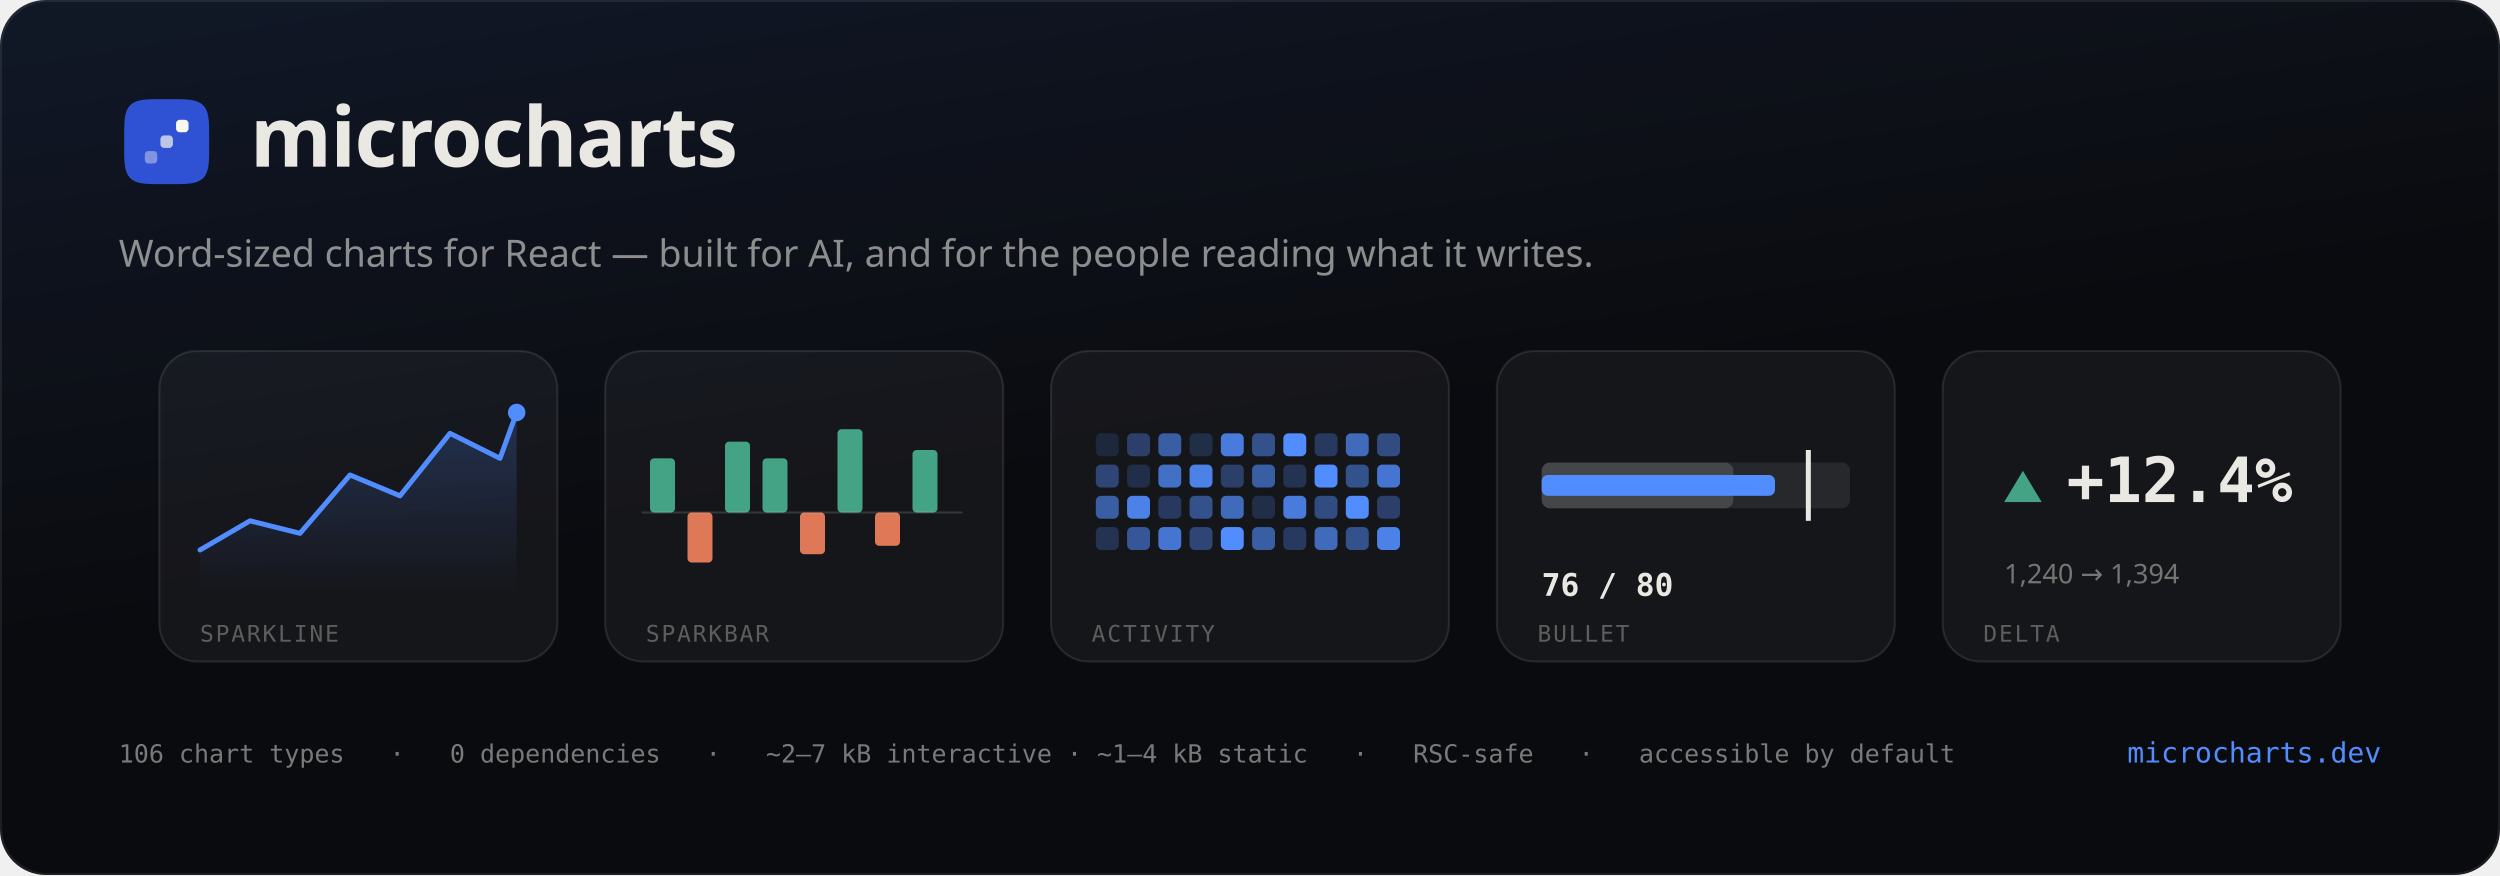
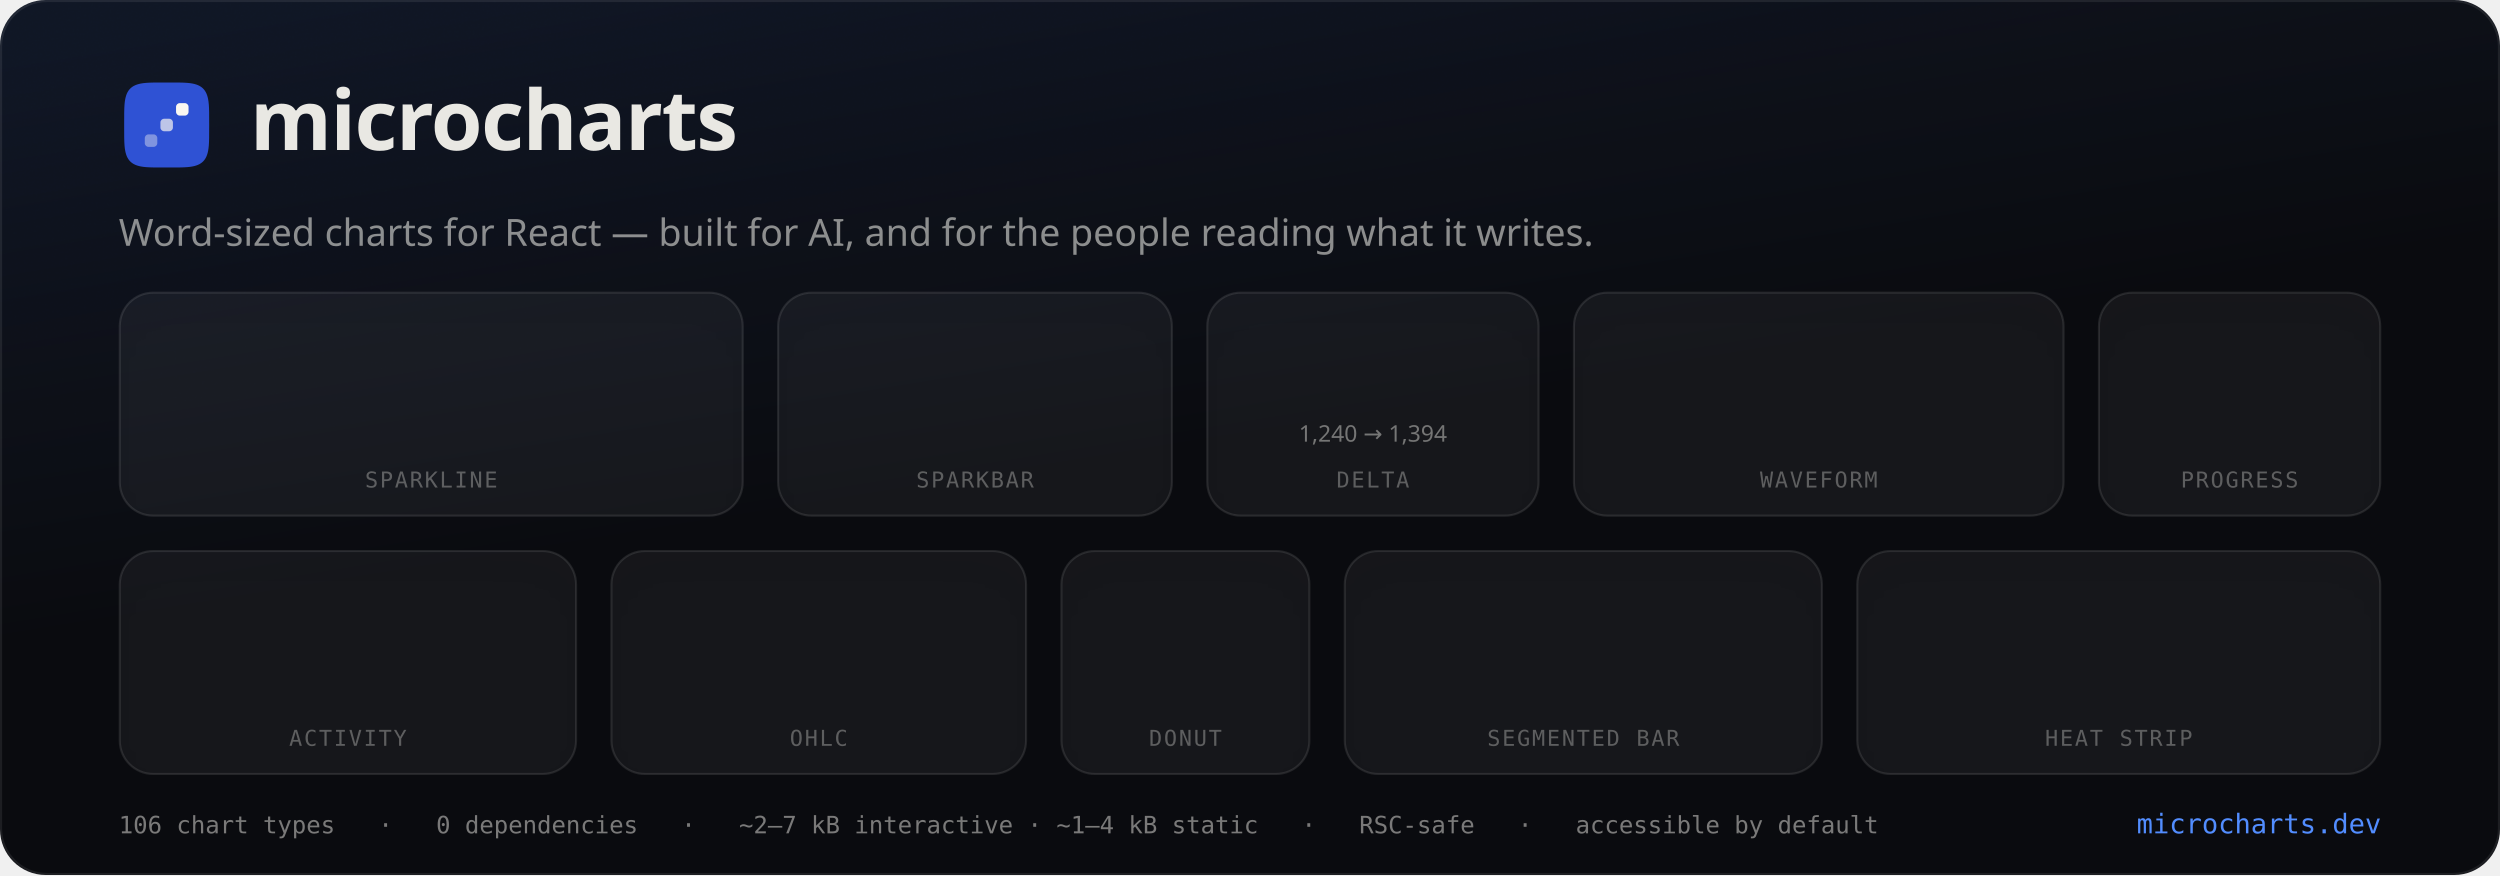
<svg xmlns="http://www.w3.org/2000/svg" width="1200" height="420" viewBox="0 0 1200 420" fill="none" font-family="'Hanken Grotesk', ui-sans-serif, system-ui, sans-serif">
  <defs>
    <clipPath id="panel">
      <rect x="0" y="0" width="1200" height="420" rx="22" />
    </clipPath>
    <linearGradient id="wash" x1="0.15" y1="0" x2="0.62" y2="1">
      <stop offset="0" stop-color="#528dff" stop-opacity="0.09" />
      <stop offset="0.55" stop-color="#528dff" stop-opacity="0" />
    </linearGradient>
-     <linearGradient id="spark" x1="0" y1="0" x2="0" y2="1">
-       <stop offset="0" stop-color="#528dff" stop-opacity="0.22" />
-       <stop offset="1" stop-color="#528dff" stop-opacity="0" />
-     </linearGradient>
    <filter id="grain">
      <feTurbulence type="fractalNoise" baseFrequency="0.9" numOctaves="4" stitchTiles="stitch" />
      <feColorMatrix type="saturate" values="0" />
+     </filter>
+     <filter id="lift" x="-40%" y="-40%" width="180%" height="200%">
+       <feDropShadow dx="0" dy="10" stdDeviation="14" flood-color="#000000" flood-opacity="0.32" />
    </filter>
  </defs>
  <g clip-path="url(#panel)">
    <rect width="1200" height="420" fill="#0a0b0f" />
    <rect width="1200" height="420" fill="url(#wash)" />
    <rect width="1200" height="420" filter="url(#grain)" opacity="0.055" style="mix-blend-mode:overlay" />
  </g>
  <rect x="0.5" y="0.5" width="1199" height="419" rx="22" stroke="#ffffff" stroke-opacity="0.08" />
-   <g transform="translate(56,44) scale(1.5)">
+   <g transform="translate(56,36) scale(1.5)">
    <path d="M29.6 16L29.587 20.047L29.548 21.502L29.483 22.578L29.392 23.458L29.274 24.212L29.13 24.874L28.958 25.464L28.758 25.994L28.529 26.473L28.27 26.908L27.981 27.302L27.659 27.659L27.302 27.981L26.908 28.27L26.473 28.529L25.994 28.758L25.464 28.958L24.874 29.13L24.212 29.274L23.458 29.392L22.578 29.483L21.502 29.548L20.047 29.587L16 29.6L11.953 29.587L10.498 29.548L9.422 29.483L8.542 29.392L7.788 29.274L7.126 29.13L6.536 28.958L6.006 28.758L5.527 28.529L5.092 28.27L4.698 27.981L4.341 27.659L4.019 27.302L3.73 26.908L3.471 26.473L3.242 25.994L3.042 25.464L2.87 24.874L2.726 24.212L2.608 23.458L2.517 22.578L2.452 21.502L2.413 20.047L2.4 16L2.413 11.953L2.452 10.498L2.517 9.422L2.608 8.542L2.726 7.788L2.87 7.126L3.042 6.536L3.242 6.006L3.471 5.527L3.73 5.092L4.019 4.698L4.341 4.341L4.698 4.019L5.092 3.73L5.527 3.471L6.006 3.242L6.536 3.042L7.126 2.87L7.788 2.726L8.542 2.608L9.422 2.517L10.498 2.452L11.953 2.413L16 2.4L20.047 2.413L21.502 2.452L22.578 2.517L23.458 2.608L24.212 2.726L24.874 2.87L25.464 3.042L25.994 3.242L26.473 3.471L26.908 3.73L27.302 4.019L27.659 4.341L27.981 4.698L28.27 5.092L28.529 5.527L28.758 6.006L28.958 6.536L29.13 7.126L29.274 7.788L29.392 8.542L29.483 9.422L29.548 10.498L29.587 11.953Z" fill="#2f52d4" />
    <rect x="9" y="19" width="4" height="4" rx="1.2" fill="#faf7f1" opacity="0.4" />
    <rect x="14" y="14" width="4" height="4" rx="1.2" fill="#faf7f1" opacity="0.7" />
    <rect x="19" y="9" width="4" height="4" rx="1.2" fill="#faf7f1" />
  </g>
-   <text x="120" y="80" font-family="'Open Runde', ui-sans-serif, system-ui, sans-serif" font-size="40" font-weight="600" letter-spacing="-0.016em" fill="#e9e8e3">microcharts</text>
-   <text x="57" y="128" font-size="18" fill="#e9e8e3" opacity="0.58">Word-sized charts for React — built for AI, and for the people reading what it writes.</text>
+   <text x="120" y="72" font-family="'Open Runde', ui-sans-serif, system-ui, sans-serif" font-size="40" font-weight="600" letter-spacing="-0.016em" fill="#e9e8e3">microcharts</text>
+   <text x="57" y="118" font-size="18" fill="#e9e8e3" opacity="0.58">Word-sized charts for React — built for AI, and for the people reading what it writes.</text>
  <g>
-     <g transform="translate(76,168)">
-       <rect x="0.5" y="0.5" width="191" height="149" rx="18" fill="#ffffff" fill-opacity="0.045" stroke="#ffffff" stroke-opacity="0.1" />
-       <path d="M20 96 L44 82 L68 88 L92 60 L116 70 L140 40 L164 52 L172 30 L172 118 L20 118 Z" fill="url(#spark)" />
-       <path d="M20 96 L44 82 L68 88 L92 60 L116 70 L140 40 L164 52 L172 30" fill="none" stroke="#528dff" stroke-width="2.4" stroke-linecap="round" stroke-linejoin="round" />
-       <circle cx="172" cy="30" r="4.2" fill="#528dff" />
-       <text x="20" y="140" font-size="11" letter-spacing="0.08em" fill="#e9e8e3" opacity="0.34" font-family="'JetBrains Mono', ui-monospace, SFMono-Regular, Menlo, monospace">SPARKLINE</text>
+     <g transform="translate(57,140)">
+       <rect x="0.5" y="0.5" width="299" height="107" rx="16" fill="#ffffff" fill-opacity="0.045" stroke="#ffffff" stroke-opacity="0.1" filter="url(#lift)" />
+       <text x="150" y="94" text-anchor="middle" font-size="10.5" letter-spacing="0.08em" fill="#e9e8e3" opacity="0.34" font-family="'JetBrains Mono', ui-monospace, SFMono-Regular, Menlo, monospace">SPARKLINE</text>
    </g>
-     <g transform="translate(290,168)">
-       <rect x="0.5" y="0.5" width="191" height="149" rx="18" fill="#ffffff" fill-opacity="0.045" stroke="#ffffff" stroke-opacity="0.1" />
-       <g>
-         <rect x="22" y="52" width="12" height="26" rx="2" fill="#45a385" />
-         <rect x="40" y="78" width="12" height="24" rx="2" fill="#df7856" />
-         <rect x="58" y="44" width="12" height="34" rx="2" fill="#45a385" />
-         <rect x="76" y="52" width="12" height="26" rx="2" fill="#45a385" />
-         <rect x="94" y="78" width="12" height="20" rx="2" fill="#df7856" />
-         <rect x="112" y="38" width="12" height="40" rx="2" fill="#45a385" />
-         <rect x="130" y="78" width="12" height="16" rx="2" fill="#df7856" />
-         <rect x="148" y="48" width="12" height="30" rx="2" fill="#45a385" />
-         <line x1="18" y1="78" x2="172" y2="78" stroke="#ffffff" stroke-opacity="0.14" />
-       </g>
-       <text x="20" y="140" font-size="11" letter-spacing="0.08em" fill="#e9e8e3" opacity="0.34" font-family="'JetBrains Mono', ui-monospace, SFMono-Regular, Menlo, monospace">SPARKBAR</text>
+     <g transform="translate(373,140)">
+       <rect x="0.5" y="0.5" width="189" height="107" rx="16" fill="#ffffff" fill-opacity="0.045" stroke="#ffffff" stroke-opacity="0.1" filter="url(#lift)" />
+       <text x="95" y="94" text-anchor="middle" font-size="10.5" letter-spacing="0.08em" fill="#e9e8e3" opacity="0.34" font-family="'JetBrains Mono', ui-monospace, SFMono-Regular, Menlo, monospace">SPARKBAR</text>
    </g>
-     <g transform="translate(504,168)">
-       <rect x="0.5" y="0.5" width="191" height="149" rx="18" fill="#ffffff" fill-opacity="0.045" stroke="#ffffff" stroke-opacity="0.1" />
-       <g transform="translate(22,40)">
-         <g fill="#528dff">
-           <rect x="0" y="0" width="11" height="11" rx="2.5" opacity="0.15" />
-           <rect x="15" y="0" width="11" height="11" rx="2.5" opacity="0.35" />
-           <rect x="30" y="0" width="11" height="11" rx="2.5" opacity="0.6" />
-           <rect x="45" y="0" width="11" height="11" rx="2.5" opacity="0.2" />
-           <rect x="60" y="0" width="11" height="11" rx="2.5" opacity="0.85" />
-           <rect x="75" y="0" width="11" height="11" rx="2.5" opacity="0.5" />
-           <rect x="90" y="0" width="11" height="11" rx="2.5" opacity="1" />
-           <rect x="105" y="0" width="11" height="11" rx="2.5" opacity="0.3" />
-           <rect x="120" y="0" width="11" height="11" rx="2.5" opacity="0.7" />
-           <rect x="135" y="0" width="11" height="11" rx="2.5" opacity="0.45" />
-           <rect x="0" y="15" width="11" height="11" rx="2.5" opacity="0.4" />
-           <rect x="15" y="15" width="11" height="11" rx="2.5" opacity="0.2" />
-           <rect x="30" y="15" width="11" height="11" rx="2.5" opacity="0.75" />
-           <rect x="45" y="15" width="11" height="11" rx="2.5" opacity="0.9" />
-           <rect x="60" y="15" width="11" height="11" rx="2.5" opacity="0.35" />
-           <rect x="75" y="15" width="11" height="11" rx="2.5" opacity="0.6" />
-           <rect x="90" y="15" width="11" height="11" rx="2.5" opacity="0.25" />
-           <rect x="105" y="15" width="11" height="11" rx="2.5" opacity="1" />
-           <rect x="120" y="15" width="11" height="11" rx="2.5" opacity="0.5" />
-           <rect x="135" y="15" width="11" height="11" rx="2.5" opacity="0.8" />
-           <rect x="0" y="30" width="11" height="11" rx="2.5" opacity="0.6" />
-           <rect x="15" y="30" width="11" height="11" rx="2.5" opacity="0.9" />
-           <rect x="30" y="30" width="11" height="11" rx="2.5" opacity="0.3" />
-           <rect x="45" y="30" width="11" height="11" rx="2.5" opacity="0.5" />
-           <rect x="60" y="30" width="11" height="11" rx="2.5" opacity="0.7" />
-           <rect x="75" y="30" width="11" height="11" rx="2.5" opacity="0.2" />
-           <rect x="90" y="30" width="11" height="11" rx="2.5" opacity="0.85" />
-           <rect x="105" y="30" width="11" height="11" rx="2.5" opacity="0.45" />
-           <rect x="120" y="30" width="11" height="11" rx="2.5" opacity="1" />
-           <rect x="135" y="30" width="11" height="11" rx="2.5" opacity="0.35" />
-           <rect x="0" y="45" width="11" height="11" rx="2.5" opacity="0.25" />
-           <rect x="15" y="45" width="11" height="11" rx="2.5" opacity="0.55" />
-           <rect x="30" y="45" width="11" height="11" rx="2.5" opacity="0.8" />
-           <rect x="45" y="45" width="11" height="11" rx="2.5" opacity="0.4" />
-           <rect x="60" y="45" width="11" height="11" rx="2.5" opacity="1" />
-           <rect x="75" y="45" width="11" height="11" rx="2.5" opacity="0.6" />
-           <rect x="90" y="45" width="11" height="11" rx="2.5" opacity="0.3" />
-           <rect x="105" y="45" width="11" height="11" rx="2.5" opacity="0.7" />
-           <rect x="120" y="45" width="11" height="11" rx="2.5" opacity="0.5" />
-           <rect x="135" y="45" width="11" height="11" rx="2.5" opacity="0.9" />
-         </g>
-       </g>
-       <text x="20" y="140" font-size="11" letter-spacing="0.08em" fill="#e9e8e3" opacity="0.34" font-family="'JetBrains Mono', ui-monospace, SFMono-Regular, Menlo, monospace">ACTIVITY</text>
+     <g transform="translate(579,140)">
+       <rect x="0.5" y="0.5" width="159" height="107" rx="16" fill="#ffffff" fill-opacity="0.045" stroke="#ffffff" stroke-opacity="0.1" filter="url(#lift)" />
+       <text x="80" y="72" text-anchor="middle" font-size="11" fill="#e9e8e3" opacity="0.45">1,240 → 1,394</text>
+       <text x="80" y="94" text-anchor="middle" font-size="10.5" letter-spacing="0.08em" fill="#e9e8e3" opacity="0.34" font-family="'JetBrains Mono', ui-monospace, SFMono-Regular, Menlo, monospace">DELTA</text>
    </g>
-     <g transform="translate(718,168)">
-       <rect x="0.5" y="0.5" width="191" height="149" rx="18" fill="#ffffff" fill-opacity="0.045" stroke="#ffffff" stroke-opacity="0.1" />
-       <g transform="translate(22,54)">
-         <rect x="0" y="0" width="148" height="22" rx="4" fill="#ffffff" opacity="0.08" />
-         <rect x="0" y="0" width="92" height="22" rx="4" fill="#ffffff" opacity="0.14" />
-         <rect x="0" y="6" width="112" height="10" rx="3" fill="#528dff" />
-         <line x1="128" y1="-6" x2="128" y2="28" stroke="#e9e8e3" stroke-width="2.4" />
-       </g>
-       <text x="22" y="118" xml:space="preserve" font-size="15" font-weight="600" fill="#e9e8e3" font-family="'JetBrains Mono', ui-monospace, SFMono-Regular, Menlo, monospace">76<tspan opacity="0.45"> / 80</tspan>
-       </text>
-       <text x="20" y="140" font-size="11" letter-spacing="0.08em" fill="#e9e8e3" opacity="0.34" font-family="'JetBrains Mono', ui-monospace, SFMono-Regular, Menlo, monospace">BULLET</text>
+     <g transform="translate(755,140)">
+       <rect x="0.5" y="0.5" width="235" height="107" rx="16" fill="#ffffff" fill-opacity="0.045" stroke="#ffffff" stroke-opacity="0.1" filter="url(#lift)" />
+       <text x="118" y="94" text-anchor="middle" font-size="10.5" letter-spacing="0.08em" fill="#e9e8e3" opacity="0.34" font-family="'JetBrains Mono', ui-monospace, SFMono-Regular, Menlo, monospace">WAVEFORM</text>
    </g>
-     <g transform="translate(932,168)">
-       <rect x="0.5" y="0.5" width="191" height="149" rx="18" fill="#ffffff" fill-opacity="0.045" stroke="#ffffff" stroke-opacity="0.1" />
-       <g transform="translate(30,58)">
-         <path d="M9 0 L18 15 L0 15 Z" fill="#45a385" />
-         <text x="30" y="15" font-size="30" font-weight="600" fill="#e9e8e3" font-family="'JetBrains Mono', ui-monospace, SFMono-Regular, Menlo, monospace">+12.4%</text>
-       </g>
-       <text x="30" y="112" font-size="13" fill="#e9e8e3" opacity="0.45">1,240 → 1,394</text>
-       <text x="20" y="140" font-size="11" letter-spacing="0.08em" fill="#e9e8e3" opacity="0.34" font-family="'JetBrains Mono', ui-monospace, SFMono-Regular, Menlo, monospace">DELTA</text>
+     <g transform="translate(1007,140)">
+       <rect x="0.5" y="0.5" width="135" height="107" rx="16" fill="#ffffff" fill-opacity="0.045" stroke="#ffffff" stroke-opacity="0.1" filter="url(#lift)" />
+       <text x="68" y="94" text-anchor="middle" font-size="10.5" letter-spacing="0.08em" fill="#e9e8e3" opacity="0.34" font-family="'JetBrains Mono', ui-monospace, SFMono-Regular, Menlo, monospace">PROGRESS</text>
    </g>
  </g>
-   <text x="57" y="366" xml:space="preserve" font-size="12" fill="#e9e8e3" opacity="0.5" font-family="'JetBrains Mono', ui-monospace, SFMono-Regular, Menlo, monospace">106 chart types<tspan opacity="0.55">   ·   </tspan>0 dependencies<tspan opacity="0.55">   ·   </tspan>~2–7 kB interactive · ~1–4 kB static<tspan opacity="0.55">   ·   </tspan>RSC-safe<tspan opacity="0.55">   ·   </tspan>accessible by default</text>
-   <text x="1143" y="366" font-size="13.5" text-anchor="end" fill="#528dff" font-family="'JetBrains Mono', ui-monospace, SFMono-Regular, Menlo, monospace">microcharts.dev</text>
+   <g>
+     <g transform="translate(57,264)">
+       <rect x="0.5" y="0.5" width="219" height="107" rx="16" fill="#ffffff" fill-opacity="0.045" stroke="#ffffff" stroke-opacity="0.1" filter="url(#lift)" />
+       <text x="110" y="94" text-anchor="middle" font-size="10.5" letter-spacing="0.08em" fill="#e9e8e3" opacity="0.34" font-family="'JetBrains Mono', ui-monospace, SFMono-Regular, Menlo, monospace">ACTIVITY</text>
+     </g>
+     <g transform="translate(293,264)">
+       <rect x="0.5" y="0.5" width="199" height="107" rx="16" fill="#ffffff" fill-opacity="0.045" stroke="#ffffff" stroke-opacity="0.1" filter="url(#lift)" />
+       <text x="100" y="94" text-anchor="middle" font-size="10.5" letter-spacing="0.08em" fill="#e9e8e3" opacity="0.34" font-family="'JetBrains Mono', ui-monospace, SFMono-Regular, Menlo, monospace">OHLC</text>
+     </g>
+     <g transform="translate(509,264)">
+       <rect x="0.5" y="0.5" width="119" height="107" rx="16" fill="#ffffff" fill-opacity="0.045" stroke="#ffffff" stroke-opacity="0.1" filter="url(#lift)" />
+       <text x="60" y="94" text-anchor="middle" font-size="10.5" letter-spacing="0.08em" fill="#e9e8e3" opacity="0.34" font-family="'JetBrains Mono', ui-monospace, SFMono-Regular, Menlo, monospace">DONUT</text>
+     </g>
+     <g transform="translate(645,264)">
+       <rect x="0.5" y="0.5" width="229" height="107" rx="16" fill="#ffffff" fill-opacity="0.045" stroke="#ffffff" stroke-opacity="0.1" filter="url(#lift)" />
+       <text x="115" y="94" text-anchor="middle" font-size="10.5" letter-spacing="0.08em" fill="#e9e8e3" opacity="0.34" font-family="'JetBrains Mono', ui-monospace, SFMono-Regular, Menlo, monospace">SEGMENTED BAR</text>
+     </g>
+     <g transform="translate(891,264)">
+       <rect x="0.5" y="0.5" width="251" height="107" rx="16" fill="#ffffff" fill-opacity="0.045" stroke="#ffffff" stroke-opacity="0.1" filter="url(#lift)" />
+       <text x="126" y="94" text-anchor="middle" font-size="10.5" letter-spacing="0.08em" fill="#e9e8e3" opacity="0.34" font-family="'JetBrains Mono', ui-monospace, SFMono-Regular, Menlo, monospace">HEAT STRIP</text>
+     </g>
+   </g>
+   <text x="57" y="400" xml:space="preserve" font-size="11.5" fill="#e9e8e3" opacity="0.5" font-family="'JetBrains Mono', ui-monospace, SFMono-Regular, Menlo, monospace">106 chart types<tspan opacity="0.55">   ·   </tspan>0 dependencies<tspan opacity="0.55">   ·   </tspan>~2–7 kB interactive · ~1–4 kB static<tspan opacity="0.55">   ·   </tspan>RSC-safe<tspan opacity="0.55">   ·   </tspan>accessible by default</text>
+   <text x="1143" y="400" font-size="13" text-anchor="end" fill="#528dff" font-family="'JetBrains Mono', ui-monospace, SFMono-Regular, Menlo, monospace">microcharts.dev</text>
</svg>
